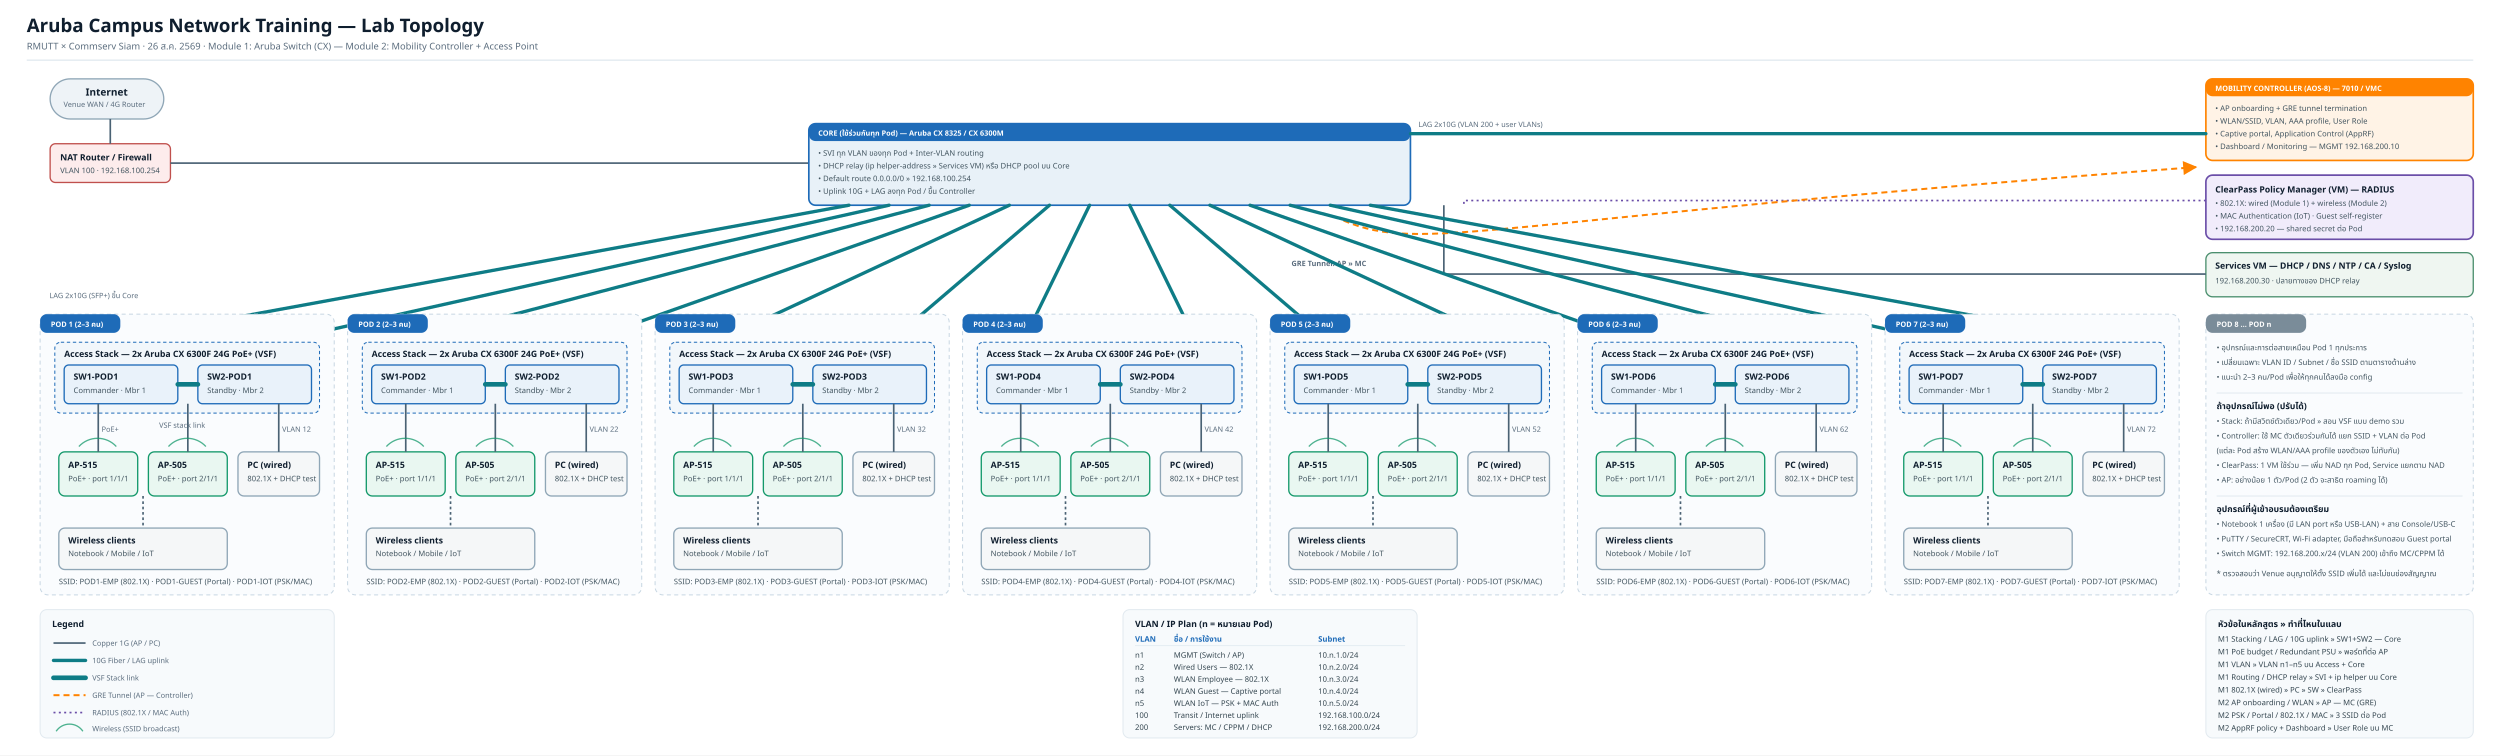
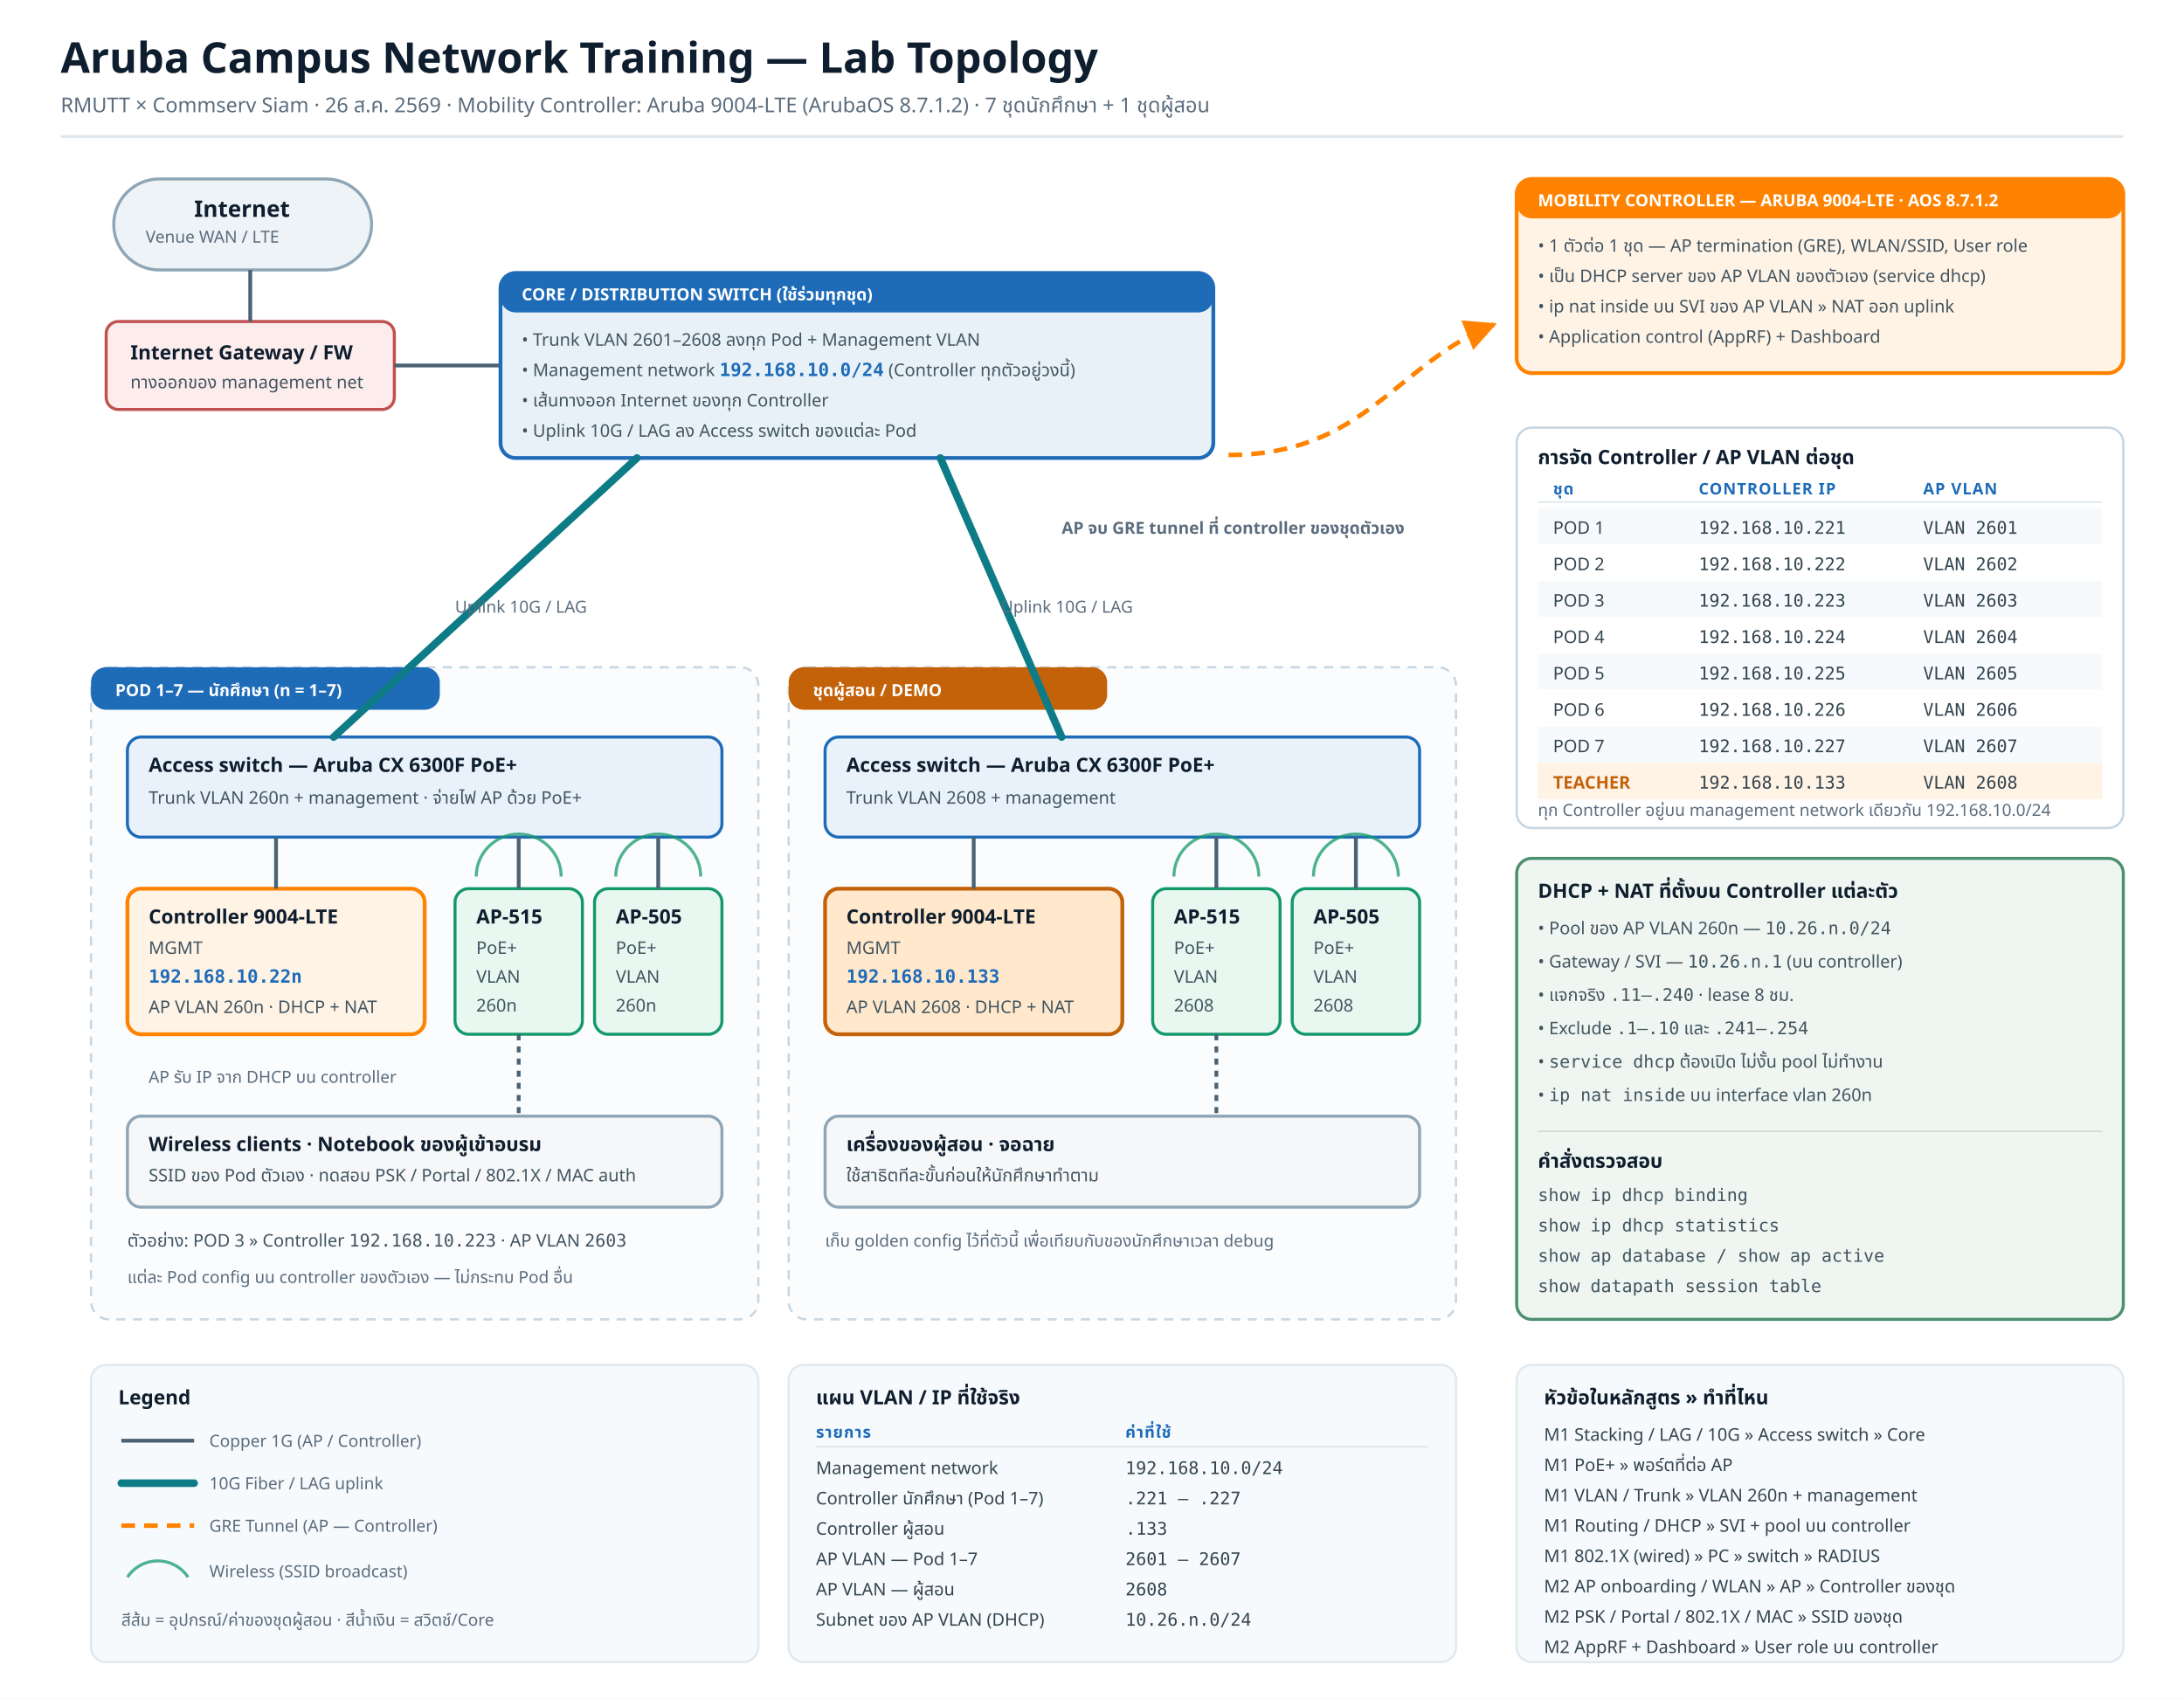
- <svg xmlns="http://www.w3.org/2000/svg" width="3740" height="1130" id="svg-lab" viewBox="0 0 3740 1130">
+ <svg xmlns="http://www.w3.org/2000/svg" width="1440" height="1120" id="svg-lab" viewBox="0 0 1440 1120">
  <defs>
-     <style>#svg-lab text{font-family:"IBM Plex Sans Thai","Sarabun","Loma","Noto Sans Thai","Sarabun","Segoe UI",sans-serif;fill:#0F1E2E}#svg-lab .h1{font-size:28px;font-weight:700}#svg-lab .sub{font-size:14px;fill:#5A6C7D}#svg-lab .lbl{font-size:15px;font-weight:700}#svg-lab .lbl2{font-size:13px;font-weight:700}#svg-lab .role{font-size:11.5px;fill:#41545F}#svg-lab .tiny{font-size:11px;fill:#5A6C7D}#svg-lab .tag{font-size:11px;font-weight:700;fill:#fff}#svg-lab .th{font-size:11.5px;font-weight:700;fill:#1E6BB8}#svg-lab .td{font-size:11.5px;fill:#33454F}#svg-lab .link{stroke:#4A6274;stroke-width:2.5;fill:none}#svg-lab .link10{stroke:#0E7C86;stroke-width:5;fill:none;stroke-linecap:round}#svg-lab .stackl{stroke:#0E7C86;stroke-width:7;fill:none;stroke-linecap:round}#svg-lab .tunnel{stroke:#FF8300;stroke-width:3;stroke-dasharray:9 6;fill:none}#svg-lab .radius{stroke:#6B4EA8;stroke-width:2.5;stroke-dasharray:3 5;fill:none}#svg-lab .air{stroke:#14996B;stroke-width:2;fill:none;opacity:.75}#svg-lab .grp{fill:#FAFCFE;stroke:#C7D6E2;stroke-width:1.5;stroke-dasharray:6 5}
- </style>
+     <style>#svg-lab text{font-family:"IBM Plex Sans Thai","Sarabun","Loma","Noto Sans Thai","Segoe UI",sans-serif;fill:#0F1E2E}#svg-lab .h1{font-size:28px;font-weight:700}#svg-lab .sub{font-size:13.5px;fill:#5A6C7D}#svg-lab .lbl{font-size:15px;font-weight:700}#svg-lab .lbl2{font-size:13px;font-weight:700}#svg-lab .role{font-size:11.5px;fill:#41545F}#svg-lab .tiny{font-size:11px;fill:#5A6C7D}#svg-lab .tag{font-size:11px;font-weight:700;fill:#fff}#svg-lab .th{font-size:10.5px;font-weight:700;fill:#1E6BB8;letter-spacing:.06em}#svg-lab .td{font-size:11.5px;fill:#33454F}#svg-lab .tteach{font-weight:700;fill:#C4620A}#svg-lab .mono2{font-family:"IBM Plex Mono",monospace;font-size:11.5px}#svg-lab .ip{font-family:"IBM Plex Mono",monospace;font-size:12px;font-weight:600;fill:#1E6BB8}#svg-lab .link{stroke:#4A6274;stroke-width:2.5;fill:none}#svg-lab .link10{stroke:#0E7C86;stroke-width:5;fill:none;stroke-linecap:round}#svg-lab .tunnel{stroke:#FF8300;stroke-width:3;stroke-dasharray:9 6;fill:none}#svg-lab .air{stroke:#14996B;stroke-width:2;fill:none;opacity:.75}#svg-lab .grp{fill:#FAFCFE;stroke:#C7D6E2;stroke-width:1.5;stroke-dasharray:6 5}</style>
    <marker id="ar-svg-lab" viewBox="0 0 10 10" refX="9" refY="5" markerWidth="7" markerHeight="7" orient="auto-start-reverse">
      <path d="M0 0 L10 5 L0 10 z" fill="#FF8300" />
    </marker>
  </defs>
-   <rect width="3740" height="1130" fill="#FFFFFF" />
+   <rect width="1440" height="1120" fill="#FFFFFF" />
  <text class="h1" x="40" y="48">Aruba Campus Network Training — Lab Topology</text>
-   <text class="sub" x="40" y="74">RMUTT × Commserv Siam · 26 ส.ค. 2569 · Module 1: Aruba Switch (CX) — Module 2: Mobility Controller + Access Point</text>
-   <line x1="40" y1="90" x2="3700" y2="90" stroke="#E1E9EF" stroke-width="2" />
+   <text class="sub" x="40" y="74">RMUTT × Commserv Siam · 26 ส.ค. 2569 · Mobility Controller: Aruba 9004-LTE (ArubaOS 8.7.1.2) · 7 ชุดนักศึกษา + 1 ชุดผู้สอน</text>
+   <line x1="40" y1="90" x2="1400" y2="90" stroke="#E1E9EF" stroke-width="2" />
  <path d="M75 148 a30 30 0 0 1 30-30 h110 a30 30 0 0 1 0 60 h-110 a30 30 0 0 1-30-30z" fill="#EEF3F7" stroke="#8FA6B6" stroke-width="2" />
  <text class="lbl" x="128" y="143">Internet</text>
-   <text class="tiny" x="95" y="160">Venue WAN / 4G Router</text>
-   <rect x="75" y="215" width="180" height="58" rx="8" fill="#FDECEC" stroke="#C0504D" stroke-width="2" />
-   <text class="lbl2" x="90" y="240">NAT Router / Firewall</text>
-   <text class="role" x="90" y="259">VLAN 100 · 192.168.100.254</text>
-   <line class="link" x1="165" y1="178" x2="165" y2="215" />
-   <line class="link" x1="255" y1="244" x2="1210" y2="244" />
-   <rect x="1210" y="185" width="900" height="122" rx="10" fill="#E8F1F8" stroke="#1E6BB8" stroke-width="2.5" />
-   <rect x="1210" y="185" width="900" height="26" rx="10" fill="#1E6BB8" />
-   <text class="tag" x="1224" y="203">CORE (ใช้ร่วมกันทุก Pod) — Aruba CX 8325 / CX 6300M</text>
-   <text class="role" x="1224" y="233">• SVI ทุก VLAN ของทุก Pod + Inter-VLAN routing</text>
-   <text class="role" x="1224" y="252">• DHCP relay (ip helper-address » Services VM) หรือ DHCP pool บน Core</text>
-   <text class="role" x="1224" y="271">• Default route 0.0.0.0/0 » 192.168.100.254</text>
-   <text class="role" x="1224" y="290">• Uplink 10G + LAG ลงทุก Pod / ขึ้น Controller</text>
-   <rect x="3300" y="118" width="400" height="122" rx="10" fill="#FFF3E6" stroke="#FF8300" stroke-width="2.5" />
-   <rect x="3300" y="118" width="400" height="26" rx="10" fill="#FF8300" />
-   <text class="tag" x="3314" y="136">MOBILITY CONTROLLER (AOS-8) — 7010 / VMC</text>
-   <text class="role" x="3314" y="166">• AP onboarding + GRE tunnel termination</text>
-   <text class="role" x="3314" y="185">• WLAN/SSID, VLAN, AAA profile, User Role</text>
-   <text class="role" x="3314" y="204">• Captive portal, Application Control (AppRF)</text>
-   <text class="role" x="3314" y="223">• Dashboard / Monitoring — MGMT 192.168.200.10</text>
-   <path class="link10" d="M2110 200 H 3300" />
-   <text class="tiny" x="2122" y="190">LAG 2x10G (VLAN 200 + user VLANs)</text>
-   <rect x="3300" y="262" width="400" height="96" rx="10" fill="#F1ECFB" stroke="#6B4EA8" stroke-width="2.5" />
-   <text class="lbl2" x="3314" y="288">ClearPass Policy Manager (VM) — RADIUS</text>
-   <text class="role" x="3314" y="308">• 802.1X: wired (Module 1) + wireless (Module 2)</text>
-   <text class="role" x="3314" y="327">• MAC Authentication (IoT) · Guest self-register</text>
-   <text class="role" x="3314" y="346">• 192.168.200.20 — shared secret ต่อ Pod</text>
-   <path class="radius" d="M3300 300 H 2190 V 307" />
-   <rect x="3300" y="378" width="400" height="66" rx="10" fill="#EFF6F1" stroke="#4B8F6E" stroke-width="2" />
-   <text class="lbl2" x="3314" y="402">Services VM — DHCP / DNS / NTP / CA / Syslog</text>
-   <text class="role" x="3314" y="424">192.168.200.30 · ปลายทางของ DHCP relay</text>
-   <path class="link" d="M3300 410 H 2160 V 307" />
-   <path class="tunnel" marker-end="url(#ar-svg-lab)" d="M2010 330 C 2130 380 2210 330 3285 250" />
-   <text class="tiny" x="1932" y="398" fill="#C4620A" font-size="12" font-weight="700">GRE Tunnel: AP » MC</text>
-   <path class="link10" d="M150 512 L 1270 307" />
-   <path class="link10" d="M410 512 L 1330 307" />
-   <path class="link10" d="M610 512 L 1390 307" />
-   <path class="link10" d="M870 512 L 1450 307" />
-   <path class="link10" d="M1070 512 L 1510 307" />
-   <path class="link10" d="M1330 512 L 1570 307" />
-   <path class="link10" d="M1530 512 L 1630 307" />
-   <path class="link10" d="M1790 512 L 1690 307" />
-   <path class="link10" d="M1990 512 L 1750 307" />
-   <path class="link10" d="M2250 512 L 1810 307" />
-   <path class="link10" d="M2450 512 L 1870 307" />
-   <path class="link10" d="M2710 512 L 1930 307" />
-   <path class="link10" d="M2910 512 L 1990 307" />
-   <path class="link10" d="M3170 512 L 2050 307" />
-   <text class="tiny" x="74" y="446">LAG 2x10G (SFP+) ขึ้น Core</text>
-   <rect class="grp" x="60" y="470" width="440" height="420" rx="12" />
-   <rect x="60" y="470" width="120" height="28" rx="10" fill="#1E6BB8" />
-   <text class="tag" x="76" y="489">POD 1 (2–3 คน)</text>
-   <rect x="82" y="512" width="396" height="106" rx="9" fill="#F2F7FB" stroke="#1E6BB8" stroke-width="1.5" stroke-dasharray="5 4" />
-   <text class="lbl2" x="96" y="534">Access Stack — 2x Aruba CX 6300F 24G PoE+ (VSF)</text>
-   <rect x="96" y="546" width="170" height="58" rx="7" fill="#E9F2FA" stroke="#1E6BB8" stroke-width="2" />
-   <text class="lbl2" x="110" y="568">SW1-POD1</text>
-   <text class="role" x="110" y="588">Commander · Mbr 1</text>
-   <rect x="296" y="546" width="170" height="58" rx="7" fill="#E9F2FA" stroke="#1E6BB8" stroke-width="2" />
-   <text class="lbl2" x="310" y="568">SW2-POD1</text>
-   <text class="role" x="310" y="588">Standby · Mbr 2</text>
-   <path class="stackl" d="M266 575 H 296" />
-   <text class="tiny" x="238" y="640">VSF stack link</text>
-   <rect x="88" y="676" width="118" height="66" rx="9" fill="#E9F7F1" stroke="#14996B" stroke-width="2" />
-   <text class="lbl2" x="102" y="700">AP-515</text>
-   <text class="role" x="102" y="720">PoE+ · port 1/1/1</text>
-   <rect x="222" y="676" width="118" height="66" rx="9" fill="#E9F7F1" stroke="#14996B" stroke-width="2" />
-   <text class="lbl2" x="236" y="700">AP-505</text>
-   <text class="role" x="236" y="720">PoE+ · port 2/1/1</text>
-   <rect x="356" y="676" width="122" height="66" rx="9" fill="#F5F7F8" stroke="#8FA6B6" stroke-width="2" />
-   <text class="lbl2" x="370" y="700">PC (wired)</text>
-   <text class="role" x="370" y="720">802.1X + DHCP test</text>
-   <line class="link" x1="147" y1="604" x2="147" y2="676" />
-   <line class="link" x1="281" y1="604" x2="281" y2="676" />
-   <line class="link" x1="417" y1="604" x2="417" y2="676" />
-   <text class="tiny" x="152" y="646">PoE+</text>
-   <text class="tiny" x="422" y="646">VLAN 12</text>
-   <path class="air" d="M118 668 a38 38 0 0 1 56 0" />
-   <path class="air" d="M252 668 a38 38 0 0 1 56 0" />
-   <rect x="88" y="790" width="252" height="62" rx="9" fill="#F5F7F8" stroke="#8FA6B6" stroke-width="2" />
-   <text class="lbl2" x="102" y="813">Wireless clients</text>
-   <text class="role" x="102" y="832">Notebook / Mobile / IoT</text>
-   <line class="link" x1="214" y1="742" x2="214" y2="790" stroke-dasharray="4 4" />
-   <text class="role" x="88" y="874">SSID: POD1-EMP (802.1X) · POD1-GUEST (Portal) · POD1-IOT (PSK/MAC)</text>
-   <rect class="grp" x="520" y="470" width="440" height="420" rx="12" />
-   <rect x="520" y="470" width="120" height="28" rx="10" fill="#1E6BB8" />
-   <text class="tag" x="536" y="489">POD 2 (2–3 คน)</text>
-   <rect x="542" y="512" width="396" height="106" rx="9" fill="#F2F7FB" stroke="#1E6BB8" stroke-width="1.5" stroke-dasharray="5 4" />
-   <text class="lbl2" x="556" y="534">Access Stack — 2x Aruba CX 6300F 24G PoE+ (VSF)</text>
-   <rect x="556" y="546" width="170" height="58" rx="7" fill="#E9F2FA" stroke="#1E6BB8" stroke-width="2" />
-   <text class="lbl2" x="570" y="568">SW1-POD2</text>
-   <text class="role" x="570" y="588">Commander · Mbr 1</text>
-   <rect x="756" y="546" width="170" height="58" rx="7" fill="#E9F2FA" stroke="#1E6BB8" stroke-width="2" />
-   <text class="lbl2" x="770" y="568">SW2-POD2</text>
-   <text class="role" x="770" y="588">Standby · Mbr 2</text>
-   <path class="stackl" d="M726 575 H 756" />
-   <rect x="548" y="676" width="118" height="66" rx="9" fill="#E9F7F1" stroke="#14996B" stroke-width="2" />
-   <text class="lbl2" x="562" y="700">AP-515</text>
-   <text class="role" x="562" y="720">PoE+ · port 1/1/1</text>
-   <rect x="682" y="676" width="118" height="66" rx="9" fill="#E9F7F1" stroke="#14996B" stroke-width="2" />
-   <text class="lbl2" x="696" y="700">AP-505</text>
-   <text class="role" x="696" y="720">PoE+ · port 2/1/1</text>
-   <rect x="816" y="676" width="122" height="66" rx="9" fill="#F5F7F8" stroke="#8FA6B6" stroke-width="2" />
-   <text class="lbl2" x="830" y="700">PC (wired)</text>
-   <text class="role" x="830" y="720">802.1X + DHCP test</text>
-   <line class="link" x1="607" y1="604" x2="607" y2="676" />
-   <line class="link" x1="741" y1="604" x2="741" y2="676" />
-   <line class="link" x1="877" y1="604" x2="877" y2="676" />
-   <text class="tiny" x="882" y="646">VLAN 22</text>
-   <path class="air" d="M578 668 a38 38 0 0 1 56 0" />
-   <path class="air" d="M712 668 a38 38 0 0 1 56 0" />
-   <rect x="548" y="790" width="252" height="62" rx="9" fill="#F5F7F8" stroke="#8FA6B6" stroke-width="2" />
-   <text class="lbl2" x="562" y="813">Wireless clients</text>
-   <text class="role" x="562" y="832">Notebook / Mobile / IoT</text>
-   <line class="link" x1="674" y1="742" x2="674" y2="790" stroke-dasharray="4 4" />
-   <text class="role" x="548" y="874">SSID: POD2-EMP (802.1X) · POD2-GUEST (Portal) · POD2-IOT (PSK/MAC)</text>
-   <rect class="grp" x="980" y="470" width="440" height="420" rx="12" />
-   <rect x="980" y="470" width="120" height="28" rx="10" fill="#1E6BB8" />
-   <text class="tag" x="996" y="489">POD 3 (2–3 คน)</text>
-   <rect x="1002" y="512" width="396" height="106" rx="9" fill="#F2F7FB" stroke="#1E6BB8" stroke-width="1.5" stroke-dasharray="5 4" />
-   <text class="lbl2" x="1016" y="534">Access Stack — 2x Aruba CX 6300F 24G PoE+ (VSF)</text>
-   <rect x="1016" y="546" width="170" height="58" rx="7" fill="#E9F2FA" stroke="#1E6BB8" stroke-width="2" />
-   <text class="lbl2" x="1030" y="568">SW1-POD3</text>
-   <text class="role" x="1030" y="588">Commander · Mbr 1</text>
-   <rect x="1216" y="546" width="170" height="58" rx="7" fill="#E9F2FA" stroke="#1E6BB8" stroke-width="2" />
-   <text class="lbl2" x="1230" y="568">SW2-POD3</text>
-   <text class="role" x="1230" y="588">Standby · Mbr 2</text>
-   <path class="stackl" d="M1186 575 H 1216" />
-   <rect x="1008" y="676" width="118" height="66" rx="9" fill="#E9F7F1" stroke="#14996B" stroke-width="2" />
-   <text class="lbl2" x="1022" y="700">AP-515</text>
-   <text class="role" x="1022" y="720">PoE+ · port 1/1/1</text>
-   <rect x="1142" y="676" width="118" height="66" rx="9" fill="#E9F7F1" stroke="#14996B" stroke-width="2" />
-   <text class="lbl2" x="1156" y="700">AP-505</text>
-   <text class="role" x="1156" y="720">PoE+ · port 2/1/1</text>
-   <rect x="1276" y="676" width="122" height="66" rx="9" fill="#F5F7F8" stroke="#8FA6B6" stroke-width="2" />
-   <text class="lbl2" x="1290" y="700">PC (wired)</text>
-   <text class="role" x="1290" y="720">802.1X + DHCP test</text>
-   <line class="link" x1="1067" y1="604" x2="1067" y2="676" />
-   <line class="link" x1="1201" y1="604" x2="1201" y2="676" />
-   <line class="link" x1="1337" y1="604" x2="1337" y2="676" />
-   <text class="tiny" x="1342" y="646">VLAN 32</text>
-   <path class="air" d="M1038 668 a38 38 0 0 1 56 0" />
-   <path class="air" d="M1172 668 a38 38 0 0 1 56 0" />
-   <rect x="1008" y="790" width="252" height="62" rx="9" fill="#F5F7F8" stroke="#8FA6B6" stroke-width="2" />
-   <text class="lbl2" x="1022" y="813">Wireless clients</text>
-   <text class="role" x="1022" y="832">Notebook / Mobile / IoT</text>
-   <line class="link" x1="1134" y1="742" x2="1134" y2="790" stroke-dasharray="4 4" />
-   <text class="role" x="1008" y="874">SSID: POD3-EMP (802.1X) · POD3-GUEST (Portal) · POD3-IOT (PSK/MAC)</text>
-   <rect class="grp" x="1440" y="470" width="440" height="420" rx="12" />
-   <rect x="1440" y="470" width="120" height="28" rx="10" fill="#1E6BB8" />
-   <text class="tag" x="1456" y="489">POD 4 (2–3 คน)</text>
-   <rect x="1462" y="512" width="396" height="106" rx="9" fill="#F2F7FB" stroke="#1E6BB8" stroke-width="1.5" stroke-dasharray="5 4" />
-   <text class="lbl2" x="1476" y="534">Access Stack — 2x Aruba CX 6300F 24G PoE+ (VSF)</text>
-   <rect x="1476" y="546" width="170" height="58" rx="7" fill="#E9F2FA" stroke="#1E6BB8" stroke-width="2" />
-   <text class="lbl2" x="1490" y="568">SW1-POD4</text>
-   <text class="role" x="1490" y="588">Commander · Mbr 1</text>
-   <rect x="1676" y="546" width="170" height="58" rx="7" fill="#E9F2FA" stroke="#1E6BB8" stroke-width="2" />
-   <text class="lbl2" x="1690" y="568">SW2-POD4</text>
-   <text class="role" x="1690" y="588">Standby · Mbr 2</text>
-   <path class="stackl" d="M1646 575 H 1676" />
-   <rect x="1468" y="676" width="118" height="66" rx="9" fill="#E9F7F1" stroke="#14996B" stroke-width="2" />
-   <text class="lbl2" x="1482" y="700">AP-515</text>
-   <text class="role" x="1482" y="720">PoE+ · port 1/1/1</text>
-   <rect x="1602" y="676" width="118" height="66" rx="9" fill="#E9F7F1" stroke="#14996B" stroke-width="2" />
-   <text class="lbl2" x="1616" y="700">AP-505</text>
-   <text class="role" x="1616" y="720">PoE+ · port 2/1/1</text>
-   <rect x="1736" y="676" width="122" height="66" rx="9" fill="#F5F7F8" stroke="#8FA6B6" stroke-width="2" />
-   <text class="lbl2" x="1750" y="700">PC (wired)</text>
-   <text class="role" x="1750" y="720">802.1X + DHCP test</text>
-   <line class="link" x1="1527" y1="604" x2="1527" y2="676" />
-   <line class="link" x1="1661" y1="604" x2="1661" y2="676" />
-   <line class="link" x1="1797" y1="604" x2="1797" y2="676" />
-   <text class="tiny" x="1802" y="646">VLAN 42</text>
-   <path class="air" d="M1498 668 a38 38 0 0 1 56 0" />
-   <path class="air" d="M1632 668 a38 38 0 0 1 56 0" />
-   <rect x="1468" y="790" width="252" height="62" rx="9" fill="#F5F7F8" stroke="#8FA6B6" stroke-width="2" />
-   <text class="lbl2" x="1482" y="813">Wireless clients</text>
-   <text class="role" x="1482" y="832">Notebook / Mobile / IoT</text>
-   <line class="link" x1="1594" y1="742" x2="1594" y2="790" stroke-dasharray="4 4" />
-   <text class="role" x="1468" y="874">SSID: POD4-EMP (802.1X) · POD4-GUEST (Portal) · POD4-IOT (PSK/MAC)</text>
-   <rect class="grp" x="1900" y="470" width="440" height="420" rx="12" />
-   <rect x="1900" y="470" width="120" height="28" rx="10" fill="#1E6BB8" />
-   <text class="tag" x="1916" y="489">POD 5 (2–3 คน)</text>
-   <rect x="1922" y="512" width="396" height="106" rx="9" fill="#F2F7FB" stroke="#1E6BB8" stroke-width="1.5" stroke-dasharray="5 4" />
-   <text class="lbl2" x="1936" y="534">Access Stack — 2x Aruba CX 6300F 24G PoE+ (VSF)</text>
-   <rect x="1936" y="546" width="170" height="58" rx="7" fill="#E9F2FA" stroke="#1E6BB8" stroke-width="2" />
-   <text class="lbl2" x="1950" y="568">SW1-POD5</text>
-   <text class="role" x="1950" y="588">Commander · Mbr 1</text>
-   <rect x="2136" y="546" width="170" height="58" rx="7" fill="#E9F2FA" stroke="#1E6BB8" stroke-width="2" />
-   <text class="lbl2" x="2150" y="568">SW2-POD5</text>
-   <text class="role" x="2150" y="588">Standby · Mbr 2</text>
-   <path class="stackl" d="M2106 575 H 2136" />
-   <rect x="1928" y="676" width="118" height="66" rx="9" fill="#E9F7F1" stroke="#14996B" stroke-width="2" />
-   <text class="lbl2" x="1942" y="700">AP-515</text>
-   <text class="role" x="1942" y="720">PoE+ · port 1/1/1</text>
-   <rect x="2062" y="676" width="118" height="66" rx="9" fill="#E9F7F1" stroke="#14996B" stroke-width="2" />
-   <text class="lbl2" x="2076" y="700">AP-505</text>
-   <text class="role" x="2076" y="720">PoE+ · port 2/1/1</text>
-   <rect x="2196" y="676" width="122" height="66" rx="9" fill="#F5F7F8" stroke="#8FA6B6" stroke-width="2" />
-   <text class="lbl2" x="2210" y="700">PC (wired)</text>
-   <text class="role" x="2210" y="720">802.1X + DHCP test</text>
-   <line class="link" x1="1987" y1="604" x2="1987" y2="676" />
-   <line class="link" x1="2121" y1="604" x2="2121" y2="676" />
-   <line class="link" x1="2257" y1="604" x2="2257" y2="676" />
-   <text class="tiny" x="2262" y="646">VLAN 52</text>
-   <path class="air" d="M1958 668 a38 38 0 0 1 56 0" />
-   <path class="air" d="M2092 668 a38 38 0 0 1 56 0" />
-   <rect x="1928" y="790" width="252" height="62" rx="9" fill="#F5F7F8" stroke="#8FA6B6" stroke-width="2" />
-   <text class="lbl2" x="1942" y="813">Wireless clients</text>
-   <text class="role" x="1942" y="832">Notebook / Mobile / IoT</text>
-   <line class="link" x1="2054" y1="742" x2="2054" y2="790" stroke-dasharray="4 4" />
-   <text class="role" x="1928" y="874">SSID: POD5-EMP (802.1X) · POD5-GUEST (Portal) · POD5-IOT (PSK/MAC)</text>
-   <rect class="grp" x="2360" y="470" width="440" height="420" rx="12" />
-   <rect x="2360" y="470" width="120" height="28" rx="10" fill="#1E6BB8" />
-   <text class="tag" x="2376" y="489">POD 6 (2–3 คน)</text>
-   <rect x="2382" y="512" width="396" height="106" rx="9" fill="#F2F7FB" stroke="#1E6BB8" stroke-width="1.5" stroke-dasharray="5 4" />
-   <text class="lbl2" x="2396" y="534">Access Stack — 2x Aruba CX 6300F 24G PoE+ (VSF)</text>
-   <rect x="2396" y="546" width="170" height="58" rx="7" fill="#E9F2FA" stroke="#1E6BB8" stroke-width="2" />
-   <text class="lbl2" x="2410" y="568">SW1-POD6</text>
-   <text class="role" x="2410" y="588">Commander · Mbr 1</text>
-   <rect x="2596" y="546" width="170" height="58" rx="7" fill="#E9F2FA" stroke="#1E6BB8" stroke-width="2" />
-   <text class="lbl2" x="2610" y="568">SW2-POD6</text>
-   <text class="role" x="2610" y="588">Standby · Mbr 2</text>
-   <path class="stackl" d="M2566 575 H 2596" />
-   <rect x="2388" y="676" width="118" height="66" rx="9" fill="#E9F7F1" stroke="#14996B" stroke-width="2" />
-   <text class="lbl2" x="2402" y="700">AP-515</text>
-   <text class="role" x="2402" y="720">PoE+ · port 1/1/1</text>
-   <rect x="2522" y="676" width="118" height="66" rx="9" fill="#E9F7F1" stroke="#14996B" stroke-width="2" />
-   <text class="lbl2" x="2536" y="700">AP-505</text>
-   <text class="role" x="2536" y="720">PoE+ · port 2/1/1</text>
-   <rect x="2656" y="676" width="122" height="66" rx="9" fill="#F5F7F8" stroke="#8FA6B6" stroke-width="2" />
-   <text class="lbl2" x="2670" y="700">PC (wired)</text>
-   <text class="role" x="2670" y="720">802.1X + DHCP test</text>
-   <line class="link" x1="2447" y1="604" x2="2447" y2="676" />
-   <line class="link" x1="2581" y1="604" x2="2581" y2="676" />
-   <line class="link" x1="2717" y1="604" x2="2717" y2="676" />
-   <text class="tiny" x="2722" y="646">VLAN 62</text>
-   <path class="air" d="M2418 668 a38 38 0 0 1 56 0" />
-   <path class="air" d="M2552 668 a38 38 0 0 1 56 0" />
-   <rect x="2388" y="790" width="252" height="62" rx="9" fill="#F5F7F8" stroke="#8FA6B6" stroke-width="2" />
-   <text class="lbl2" x="2402" y="813">Wireless clients</text>
-   <text class="role" x="2402" y="832">Notebook / Mobile / IoT</text>
-   <line class="link" x1="2514" y1="742" x2="2514" y2="790" stroke-dasharray="4 4" />
-   <text class="role" x="2388" y="874">SSID: POD6-EMP (802.1X) · POD6-GUEST (Portal) · POD6-IOT (PSK/MAC)</text>
-   <rect class="grp" x="2820" y="470" width="440" height="420" rx="12" />
-   <rect x="2820" y="470" width="120" height="28" rx="10" fill="#1E6BB8" />
-   <text class="tag" x="2836" y="489">POD 7 (2–3 คน)</text>
-   <rect x="2842" y="512" width="396" height="106" rx="9" fill="#F2F7FB" stroke="#1E6BB8" stroke-width="1.5" stroke-dasharray="5 4" />
-   <text class="lbl2" x="2856" y="534">Access Stack — 2x Aruba CX 6300F 24G PoE+ (VSF)</text>
-   <rect x="2856" y="546" width="170" height="58" rx="7" fill="#E9F2FA" stroke="#1E6BB8" stroke-width="2" />
-   <text class="lbl2" x="2870" y="568">SW1-POD7</text>
-   <text class="role" x="2870" y="588">Commander · Mbr 1</text>
-   <rect x="3056" y="546" width="170" height="58" rx="7" fill="#E9F2FA" stroke="#1E6BB8" stroke-width="2" />
-   <text class="lbl2" x="3070" y="568">SW2-POD7</text>
-   <text class="role" x="3070" y="588">Standby · Mbr 2</text>
-   <path class="stackl" d="M3026 575 H 3056" />
-   <rect x="2848" y="676" width="118" height="66" rx="9" fill="#E9F7F1" stroke="#14996B" stroke-width="2" />
-   <text class="lbl2" x="2862" y="700">AP-515</text>
-   <text class="role" x="2862" y="720">PoE+ · port 1/1/1</text>
-   <rect x="2982" y="676" width="118" height="66" rx="9" fill="#E9F7F1" stroke="#14996B" stroke-width="2" />
-   <text class="lbl2" x="2996" y="700">AP-505</text>
-   <text class="role" x="2996" y="720">PoE+ · port 2/1/1</text>
-   <rect x="3116" y="676" width="122" height="66" rx="9" fill="#F5F7F8" stroke="#8FA6B6" stroke-width="2" />
-   <text class="lbl2" x="3130" y="700">PC (wired)</text>
-   <text class="role" x="3130" y="720">802.1X + DHCP test</text>
-   <line class="link" x1="2907" y1="604" x2="2907" y2="676" />
-   <line class="link" x1="3041" y1="604" x2="3041" y2="676" />
-   <line class="link" x1="3177" y1="604" x2="3177" y2="676" />
-   <text class="tiny" x="3182" y="646">VLAN 72</text>
-   <path class="air" d="M2878 668 a38 38 0 0 1 56 0" />
-   <path class="air" d="M3012 668 a38 38 0 0 1 56 0" />
-   <rect x="2848" y="790" width="252" height="62" rx="9" fill="#F5F7F8" stroke="#8FA6B6" stroke-width="2" />
-   <text class="lbl2" x="2862" y="813">Wireless clients</text>
-   <text class="role" x="2862" y="832">Notebook / Mobile / IoT</text>
-   <line class="link" x1="2974" y1="742" x2="2974" y2="790" stroke-dasharray="4 4" />
-   <text class="role" x="2848" y="874">SSID: POD7-EMP (802.1X) · POD7-GUEST (Portal) · POD7-IOT (PSK/MAC)</text>
-   <rect class="grp" x="3300" y="470" width="400" height="420" rx="12" />
-   <rect x="3300" y="470" width="150" height="28" rx="10" fill="#7A8C99" />
-   <text class="tag" x="3316" y="489">POD 8 ... POD n</text>
-   <text class="role" x="3316" y="524">• อุปกรณ์และการต่อสายเหมือน Pod 1 ทุกประการ</text>
-   <text class="role" x="3316" y="546">• เปลี่ยนเฉพาะ VLAN ID / Subnet / ชื่อ SSID ตามตารางด้านล่าง</text>
-   <text class="role" x="3316" y="568">• แนะนำ 2–3 คน/Pod เพื่อให้ทุกคนได้ลงมือ config</text>
-   <line x1="3316" y1="588" x2="3684" y2="588" stroke="#E1E9EF" stroke-width="1.5" />
-   <text class="lbl2" x="3316" y="612">ถ้าอุปกรณ์ไม่พอ (ปรับได้)</text>
-   <text class="role" x="3316" y="634">• Stack: ถ้ามีสวิตช์ตัวเดียว/Pod » สอน VSF แบบ demo รวม</text>
-   <text class="role" x="3316" y="656">• Controller: ใช้ MC ตัวเดียวร่วมกันได้ แยก SSID + VLAN ต่อ Pod</text>
-   <text class="role" x="3316" y="678">  (แต่ละ Pod สร้าง WLAN/AAA profile ของตัวเอง ไม่ทับกัน)</text>
-   <text class="role" x="3316" y="700">• ClearPass: 1 VM ใช้ร่วม — เพิ่ม NAD ทุก Pod, Service แยกตาม NAD</text>
-   <text class="role" x="3316" y="722">• AP: อย่างน้อย 1 ตัว/Pod (2 ตัว จะสาธิต roaming ได้)</text>
-   <line x1="3316" y1="742" x2="3684" y2="742" stroke="#E1E9EF" stroke-width="1.5" />
-   <text class="lbl2" x="3316" y="766">อุปกรณ์ที่ผู้เข้าอบรมต้องเตรียม</text>
-   <text class="role" x="3316" y="788">• Notebook 1 เครื่อง (มี LAN port หรือ USB-LAN) + สาย Console/USB-C</text>
-   <text class="role" x="3316" y="810">• PuTTY / SecureCRT, Wi-Fi adapter, มือถือสำหรับทดสอบ Guest portal</text>
-   <text class="role" x="3316" y="832">• Switch MGMT: 192.168.200.x/24 (VLAN 200) เข้าถึง MC/CPPM ได้</text>
-   <text class="role" x="3316" y="862">* ตรวจสอบว่า Venue อนุญาตให้ตั้ง SSID เพิ่มได้ และไม่ชนช่องสัญญาณ</text>
-   <rect x="60" y="912" width="440" height="192" rx="10" fill="#F7FAFC" stroke="#E1E9EF" stroke-width="1.5" />
-   <text class="lbl2" x="78" y="938">Legend</text>
-   <line class="link" x1="80" y1="962" x2="128" y2="962" />
-   <text class="tiny" x="138" y="966">Copper 1G (AP / PC)</text>
-   <line class="link10" x1="80" y1="988" x2="128" y2="988" />
-   <text class="tiny" x="138" y="992">10G Fiber / LAG uplink</text>
-   <path class="stackl" d="M80 1014 H 128" />
-   <text class="tiny" x="138" y="1018">VSF Stack link</text>
-   <path class="tunnel" d="M80 1040 H 128" />
-   <text class="tiny" x="138" y="1044">GRE Tunnel (AP — Controller)</text>
-   <path class="radius" d="M80 1066 H 128" />
-   <text class="tiny" x="138" y="1070">RADIUS (802.1X / MAC Auth)</text>
-   <path class="air" d="M84 1094 a24 24 0 0 1 40 0" />
-   <text class="tiny" x="138" y="1094">Wireless (SSID broadcast)</text>
-   <rect x="1680" y="912" width="440" height="192" rx="10" fill="#F7FAFC" stroke="#E1E9EF" stroke-width="1.5" />
-   <text class="lbl2" x="1698" y="938">VLAN / IP Plan (n = หมายเลข Pod)</text>
-   <text class="th" x="1698" y="960">VLAN</text>
-   <text class="th" x="1756" y="960">ชื่อ / การใช้งาน</text>
-   <text class="th" x="1972" y="960">Subnet</text>
-   <line x1="1698" y1="966" x2="2102" y2="966" stroke="#DCE6ED" />
-   <text class="td" x="1698" y="984">n1</text>
-   <text class="td" x="1756" y="984">MGMT (Switch / AP)</text>
-   <text class="td" x="1972" y="984">10.n.1.0/24</text>
-   <text class="td" x="1698" y="1002">n2</text>
-   <text class="td" x="1756" y="1002">Wired Users — 802.1X</text>
-   <text class="td" x="1972" y="1002">10.n.2.0/24</text>
-   <text class="td" x="1698" y="1020">n3</text>
-   <text class="td" x="1756" y="1020">WLAN Employee — 802.1X</text>
-   <text class="td" x="1972" y="1020">10.n.3.0/24</text>
-   <text class="td" x="1698" y="1038">n4</text>
-   <text class="td" x="1756" y="1038">WLAN Guest — Captive portal</text>
-   <text class="td" x="1972" y="1038">10.n.4.0/24</text>
-   <text class="td" x="1698" y="1056">n5</text>
-   <text class="td" x="1756" y="1056">WLAN IoT — PSK + MAC Auth</text>
-   <text class="td" x="1972" y="1056">10.n.5.0/24</text>
-   <text class="td" x="1698" y="1074">100</text>
-   <text class="td" x="1756" y="1074">Transit / Internet uplink</text>
-   <text class="td" x="1972" y="1074">192.168.100.0/24</text>
-   <text class="td" x="1698" y="1092">200</text>
-   <text class="td" x="1756" y="1092">Servers: MC / CPPM / DHCP</text>
-   <text class="td" x="1972" y="1092">192.168.200.0/24</text>
-   <rect x="3300" y="912" width="400" height="192" rx="10" fill="#F7FAFC" stroke="#E1E9EF" stroke-width="1.5" />
-   <text class="lbl2" x="3318" y="938">หัวข้อในหลักสูตร » ทำที่ไหนในแลบ</text>
-   <text class="td" x="3318" y="960">M1 Stacking / LAG / 10G uplink » SW1+SW2 — Core</text>
-   <text class="td" x="3318" y="979">M1 PoE budget / Redundant PSU » พอร์ตที่ต่อ AP</text>
-   <text class="td" x="3318" y="998">M1 VLAN » VLAN n1–n5 บน Access + Core</text>
-   <text class="td" x="3318" y="1017">M1 Routing / DHCP relay » SVI + ip helper บน Core</text>
-   <text class="td" x="3318" y="1036">M1 802.1X (wired) » PC » SW » ClearPass</text>
-   <text class="td" x="3318" y="1055">M2 AP onboarding / WLAN » AP — MC (GRE)</text>
-   <text class="td" x="3318" y="1074">M2 PSK / Portal / 802.1X / MAC » 3 SSID ต่อ Pod</text>
-   <text class="td" x="3318" y="1093">M2 AppRF policy + Dashboard » User Role บน MC</text>
+   <text class="tiny" x="96" y="160">Venue WAN / LTE</text>
+   <rect x="70" y="212" width="190" height="58" rx="8" fill="#FDECEC" stroke="#C0504D" stroke-width="2" />
+   <text class="lbl2" x="86" y="237">Internet Gateway / FW</text>
+   <text class="role" x="86" y="256">ทางออกของ management net</text>
+   <line class="link" x1="165" y1="178" x2="165" y2="212" />
+   <line class="link" x1="260" y1="241" x2="330" y2="241" />
+   <rect x="330" y="180" width="470" height="122" rx="10" fill="#E8F1F8" stroke="#1E6BB8" stroke-width="2.5" />
+   <rect x="330" y="180" width="470" height="26" rx="10" fill="#1E6BB8" />
+   <text class="tag" x="344" y="198">CORE / DISTRIBUTION SWITCH (ใช้ร่วมทุกชุด)</text>
+   <text class="role" x="344" y="228">• Trunk VLAN 2601–2608 ลงทุก Pod + Management VLAN</text>
+   <text class="role" x="344" y="248">• Management network <tspan class="ip">192.168.10.0/24</tspan> (Controller ทุกตัวอยู่วงนี้)</text>
+   <text class="role" x="344" y="268">• เส้นทางออก Internet ของทุก Controller</text>
+   <text class="role" x="344" y="288">• Uplink 10G / LAG ลง Access switch ของแต่ละ Pod</text>
+   <rect x="1000" y="118" width="400" height="128" rx="10" fill="#FFF3E6" stroke="#FF8300" stroke-width="2.5" />
+   <rect x="1000" y="118" width="400" height="26" rx="10" fill="#FF8300" />
+   <text class="tag" x="1014" y="136">MOBILITY CONTROLLER — ARUBA 9004-LTE · AOS 8.7.1.2</text>
+   <text class="role" x="1014" y="166">• 1 ตัวต่อ 1 ชุด — AP termination (GRE), WLAN/SSID, User role</text>
+   <text class="role" x="1014" y="186">• เป็น DHCP server ของ AP VLAN ของตัวเอง (service dhcp)</text>
+   <text class="role" x="1014" y="206">• ip nat inside บน SVI ของ AP VLAN » NAT ออก uplink</text>
+   <text class="role" x="1014" y="226">• Application control (AppRF) + Dashboard</text>
+   <rect x="1000" y="282" width="400" height="264" rx="10" fill="#FFFFFF" stroke="#C7D6E2" stroke-width="1.5" />
+   <text class="lbl2" x="1014" y="306">การจัด Controller / AP VLAN ต่อชุด</text>
+   <text class="th" x="1024" y="326">ชุด</text>
+   <text class="th" x="1120" y="326">CONTROLLER IP</text>
+   <text class="th" x="1268" y="326">AP VLAN</text>
+   <line x1="1014" y1="331" x2="1386" y2="331" stroke="#DCE6ED" />
+   <rect x="1014" y="335" width="372" height="24" fill="#F7FAFC" />
+   <text class="td" x="1024" y="352">POD 1</text>
+   <text class="td mono2" x="1120" y="352">192.168.10.221</text>
+   <text class="td mono2" x="1268" y="352">VLAN 2601</text>
+   <rect x="1014" y="359" width="372" height="24" fill="#FFFFFF" />
+   <text class="td" x="1024" y="376">POD 2</text>
+   <text class="td mono2" x="1120" y="376">192.168.10.222</text>
+   <text class="td mono2" x="1268" y="376">VLAN 2602</text>
+   <rect x="1014" y="383" width="372" height="24" fill="#F7FAFC" />
+   <text class="td" x="1024" y="400">POD 3</text>
+   <text class="td mono2" x="1120" y="400">192.168.10.223</text>
+   <text class="td mono2" x="1268" y="400">VLAN 2603</text>
+   <rect x="1014" y="407" width="372" height="24" fill="#FFFFFF" />
+   <text class="td" x="1024" y="424">POD 4</text>
+   <text class="td mono2" x="1120" y="424">192.168.10.224</text>
+   <text class="td mono2" x="1268" y="424">VLAN 2604</text>
+   <rect x="1014" y="431" width="372" height="24" fill="#F7FAFC" />
+   <text class="td" x="1024" y="448">POD 5</text>
+   <text class="td mono2" x="1120" y="448">192.168.10.225</text>
+   <text class="td mono2" x="1268" y="448">VLAN 2605</text>
+   <rect x="1014" y="455" width="372" height="24" fill="#FFFFFF" />
+   <text class="td" x="1024" y="472">POD 6</text>
+   <text class="td mono2" x="1120" y="472">192.168.10.226</text>
+   <text class="td mono2" x="1268" y="472">VLAN 2606</text>
+   <rect x="1014" y="479" width="372" height="24" fill="#F7FAFC" />
+   <text class="td" x="1024" y="496">POD 7</text>
+   <text class="td mono2" x="1120" y="496">192.168.10.227</text>
+   <text class="td mono2" x="1268" y="496">VLAN 2607</text>
+   <rect x="1014" y="503" width="372" height="24" fill="#FFF3E6" />
+   <text class="td tteach" x="1024" y="520">TEACHER</text>
+   <text class="td mono2" x="1120" y="520">192.168.10.133</text>
+   <text class="td mono2" x="1268" y="520">VLAN 2608</text>
+   <text class="tiny" x="1014" y="538">ทุก Controller อยู่บน management network เดียวกัน 192.168.10.0/24</text>
+   <rect x="1000" y="566" width="400" height="304" rx="10" fill="#EFF6F1" stroke="#4B8F6E" stroke-width="2" />
+   <text class="lbl2" x="1014" y="592">DHCP + NAT ที่ตั้งบน Controller แต่ละตัว</text>
+   <text class="role" x="1014" y="616">• Pool ของ AP VLAN 260n — <tspan class="mono2">10.26.n.0/24</tspan>
+   </text>
+   <text class="role" x="1014" y="638">• Gateway / SVI — <tspan class="mono2">10.26.n.1</tspan> (บน controller)</text>
+   <text class="role" x="1014" y="660">• แจกจริง <tspan class="mono2">.11–.240</tspan> · lease 8 ชม.</text>
+   <text class="role" x="1014" y="682">• Exclude <tspan class="mono2">.1–.10</tspan> และ <tspan class="mono2">.241–.254</tspan>
+   </text>
+   <text class="role" x="1014" y="704">• <tspan class="mono2">service dhcp</tspan> ต้องเปิด ไม่งั้น pool ไม่ทำงาน</text>
+   <text class="role" x="1014" y="726">• <tspan class="mono2">ip nat inside</tspan> บน interface vlan 260n</text>
+   <line x1="1014" y1="746" x2="1386" y2="746" stroke="#CBDDD2" />
+   <text class="lbl2" x="1014" y="770">คำสั่งตรวจสอบ</text>
+   <text class="role mono2" x="1014" y="792">show ip dhcp binding</text>
+   <text class="role mono2" x="1014" y="812">show ip dhcp statistics</text>
+   <text class="role mono2" x="1014" y="832">show ap database / show ap active</text>
+   <text class="role mono2" x="1014" y="852">show datapath session table</text>
+   <rect class="grp" x="60" y="440" width="440" height="430" rx="12" />
+   <rect x="60" y="440" width="230" height="28" rx="10" fill="#1E6BB8" />
+   <text class="tag" x="76" y="459">POD 1–7 — นักศึกษา (n = 1–7)</text>
+   <rect x="84" y="486" width="392" height="66" rx="9" fill="#E9F2FA" stroke="#1E6BB8" stroke-width="2" />
+   <text class="lbl2" x="98" y="509">Access switch — Aruba CX 6300F PoE+</text>
+   <text class="role" x="98" y="530">Trunk VLAN 260n + management · จ่ายไฟ AP ด้วย PoE+</text>
+   <rect x="84" y="586" width="196" height="96" rx="9" fill="#FFF3E6" stroke="#FF8300" stroke-width="2.5" />
+   <text class="lbl2" x="98" y="609">Controller 9004-LTE</text>
+   <text class="role" x="98" y="629">MGMT</text>
+   <text class="ip" x="98" y="648">192.168.10.22n</text>
+   <text class="role" x="98" y="668">AP VLAN 260n · DHCP + NAT</text>
+   <rect x="300" y="586" width="84" height="96" rx="9" fill="#E9F7F1" stroke="#14996B" stroke-width="2" />
+   <text class="lbl2" x="314" y="609">AP-515</text>
+   <text class="role" x="314" y="629">PoE+</text>
+   <text class="role" x="314" y="648">VLAN</text>
+   <text class="role" x="314" y="667">260n</text>
+   <path class="air" d="M314 578 a28 28 0 0 1 56 0" />
+   <rect x="392" y="586" width="84" height="96" rx="9" fill="#E9F7F1" stroke="#14996B" stroke-width="2" />
+   <text class="lbl2" x="406" y="609">AP-505</text>
+   <text class="role" x="406" y="629">PoE+</text>
+   <text class="role" x="406" y="648">VLAN</text>
+   <text class="role" x="406" y="667">260n</text>
+   <path class="air" d="M406 578 a28 28 0 0 1 56 0" />
+   <text class="tiny" x="98" y="714">AP รับ IP จาก DHCP บน controller</text>
+   <line class="link" x1="182" y1="552" x2="182" y2="586" />
+   <line class="link" x1="342" y1="552" x2="342" y2="586" />
+   <line class="link" x1="434" y1="552" x2="434" y2="586" />
+   <rect x="84" y="736" width="392" height="60" rx="9" fill="#F5F7F8" stroke="#8FA6B6" stroke-width="2" />
+   <text class="lbl2" x="98" y="759">Wireless clients · Notebook ของผู้เข้าอบรม</text>
+   <text class="role" x="98" y="779">SSID ของ Pod ตัวเอง · ทดสอบ PSK / Portal / 802.1X / MAC auth</text>
+   <line class="link" x1="342" y1="682" x2="342" y2="736" stroke-dasharray="4 4" />
+   <text class="role" x="84" y="822">ตัวอย่าง: POD 3 » Controller <tspan class="mono2">192.168.10.223</tspan> · AP VLAN <tspan class="mono2">2603</tspan>
+   </text>
+   <text class="tiny" x="84" y="846">แต่ละ Pod config บน controller ของตัวเอง — ไม่กระทบ Pod อื่น</text>
+   <rect class="grp" x="520" y="440" width="440" height="430" rx="12" stroke="#FFC489" />
+   <rect x="520" y="440" width="210" height="28" rx="10" fill="#C4620A" />
+   <text class="tag" x="536" y="459">ชุดผู้สอน / DEMO</text>
+   <rect x="544" y="486" width="392" height="66" rx="9" fill="#E9F2FA" stroke="#1E6BB8" stroke-width="2" />
+   <text class="lbl2" x="558" y="509">Access switch — Aruba CX 6300F PoE+</text>
+   <text class="role" x="558" y="530">Trunk VLAN 2608 + management</text>
+   <rect x="544" y="586" width="196" height="96" rx="9" fill="#FFE8CC" stroke="#C4620A" stroke-width="2.5" />
+   <text class="lbl2" x="558" y="609">Controller 9004-LTE</text>
+   <text class="role" x="558" y="629">MGMT</text>
+   <text class="ip" x="558" y="648" fill="#C4620A">192.168.10.133</text>
+   <text class="role" x="558" y="668">AP VLAN 2608 · DHCP + NAT</text>
+   <rect x="760" y="586" width="84" height="96" rx="9" fill="#E9F7F1" stroke="#14996B" stroke-width="2" />
+   <text class="lbl2" x="774" y="609">AP-515</text>
+   <text class="role" x="774" y="629">PoE+</text>
+   <text class="role" x="774" y="648">VLAN</text>
+   <text class="role" x="774" y="667">2608</text>
+   <path class="air" d="M774 578 a28 28 0 0 1 56 0" />
+   <rect x="852" y="586" width="84" height="96" rx="9" fill="#E9F7F1" stroke="#14996B" stroke-width="2" />
+   <text class="lbl2" x="866" y="609">AP-505</text>
+   <text class="role" x="866" y="629">PoE+</text>
+   <text class="role" x="866" y="648">VLAN</text>
+   <text class="role" x="866" y="667">2608</text>
+   <path class="air" d="M866 578 a28 28 0 0 1 56 0" />
+   <line class="link" x1="642" y1="552" x2="642" y2="586" />
+   <line class="link" x1="802" y1="552" x2="802" y2="586" />
+   <line class="link" x1="894" y1="552" x2="894" y2="586" />
+   <rect x="544" y="736" width="392" height="60" rx="9" fill="#F5F7F8" stroke="#8FA6B6" stroke-width="2" />
+   <text class="lbl2" x="558" y="759">เครื่องของผู้สอน · จอฉาย</text>
+   <text class="role" x="558" y="779">ใช้สาธิตทีละขั้นก่อนให้นักศึกษาทำตาม</text>
+   <line class="link" x1="802" y1="682" x2="802" y2="736" stroke-dasharray="4 4" />
+   <text class="tiny" x="544" y="822">เก็บ golden config ไว้ที่ตัวนี้ เพื่อเทียบกับของนักศึกษาเวลา debug</text>
+   <path class="link10" d="M420 302 L 220 486" />
+   <path class="link10" d="M620 302 L 700 486" />
+   <text class="tiny" x="300" y="404">Uplink 10G / LAG</text>
+   <text class="tiny" x="660" y="404">Uplink 10G / LAG</text>
+   <path class="tunnel" marker-end="url(#ar-svg-lab)" d="M810 300 C 900 300 920 240 985 214" />
+   <text class="tiny" x="700" y="352" fill="#C4620A" font-size="11.5" font-weight="700">AP จบ GRE tunnel ที่ controller ของชุดตัวเอง</text>
+   <rect x="60" y="900" width="440" height="196" rx="10" fill="#F7FAFC" stroke="#E1E9EF" stroke-width="1.5" />
+   <text class="lbl2" x="78" y="926">Legend</text>
+   <line class="link" x1="80" y1="950" x2="128" y2="950" />
+   <text class="tiny" x="138" y="954">Copper 1G (AP / Controller)</text>
+   <line class="link10" x1="80" y1="978" x2="128" y2="978" />
+   <text class="tiny" x="138" y="982">10G Fiber / LAG uplink</text>
+   <path class="tunnel" d="M80 1006 H 128" />
+   <text class="tiny" x="138" y="1010">GRE Tunnel (AP — Controller)</text>
+   <path class="air" d="M84 1040 a24 24 0 0 1 40 0" />
+   <text class="tiny" x="138" y="1040">Wireless (SSID broadcast)</text>
+   <text class="tiny" x="80" y="1072">สีส้ม = อุปกรณ์/ค่าของชุดผู้สอน · สีน้ำเงิน = สวิตช์/Core</text>
+   <rect x="520" y="900" width="440" height="196" rx="10" fill="#F7FAFC" stroke="#E1E9EF" stroke-width="1.5" />
+   <text class="lbl2" x="538" y="926">แผน VLAN / IP ที่ใช้จริง</text>
+   <text class="th" x="538" y="948">รายการ</text>
+   <text class="th" x="742" y="948">ค่าที่ใช้</text>
+   <line x1="538" y1="954" x2="942" y2="954" stroke="#DCE6ED" />
+   <text class="td" x="538" y="972">Management network</text>
+   <text class="td mono2" x="742" y="972">192.168.10.0/24</text>
+   <text class="td" x="538" y="992">Controller นักศึกษา (Pod 1–7)</text>
+   <text class="td mono2" x="742" y="992">.221 – .227</text>
+   <text class="td" x="538" y="1012">Controller ผู้สอน</text>
+   <text class="td mono2" x="742" y="1012">.133</text>
+   <text class="td" x="538" y="1032">AP VLAN — Pod 1–7</text>
+   <text class="td mono2" x="742" y="1032">2601 – 2607</text>
+   <text class="td" x="538" y="1052">AP VLAN — ผู้สอน</text>
+   <text class="td mono2" x="742" y="1052">2608</text>
+   <text class="td" x="538" y="1072">Subnet ของ AP VLAN (DHCP)</text>
+   <text class="td mono2" x="742" y="1072">10.26.n.0/24</text>
+   <rect x="1000" y="900" width="400" height="196" rx="10" fill="#F7FAFC" stroke="#E1E9EF" stroke-width="1.5" />
+   <text class="lbl2" x="1018" y="926">หัวข้อในหลักสูตร » ทำที่ไหน</text>
+   <text class="td" x="1018" y="950">M1 Stacking / LAG / 10G » Access switch » Core</text>
+   <text class="td" x="1018" y="970">M1 PoE+ » พอร์ตที่ต่อ AP</text>
+   <text class="td" x="1018" y="990">M1 VLAN / Trunk » VLAN 260n + management</text>
+   <text class="td" x="1018" y="1010">M1 Routing / DHCP » SVI + pool บน controller</text>
+   <text class="td" x="1018" y="1030">M1 802.1X (wired) » PC » switch » RADIUS</text>
+   <text class="td" x="1018" y="1050">M2 AP onboarding / WLAN » AP » Controller ของชุด</text>
+   <text class="td" x="1018" y="1070">M2 PSK / Portal / 802.1X / MAC » SSID ของชุด</text>
+   <text class="td" x="1018" y="1090">M2 AppRF + Dashboard » User role บน controller</text>
</svg>
